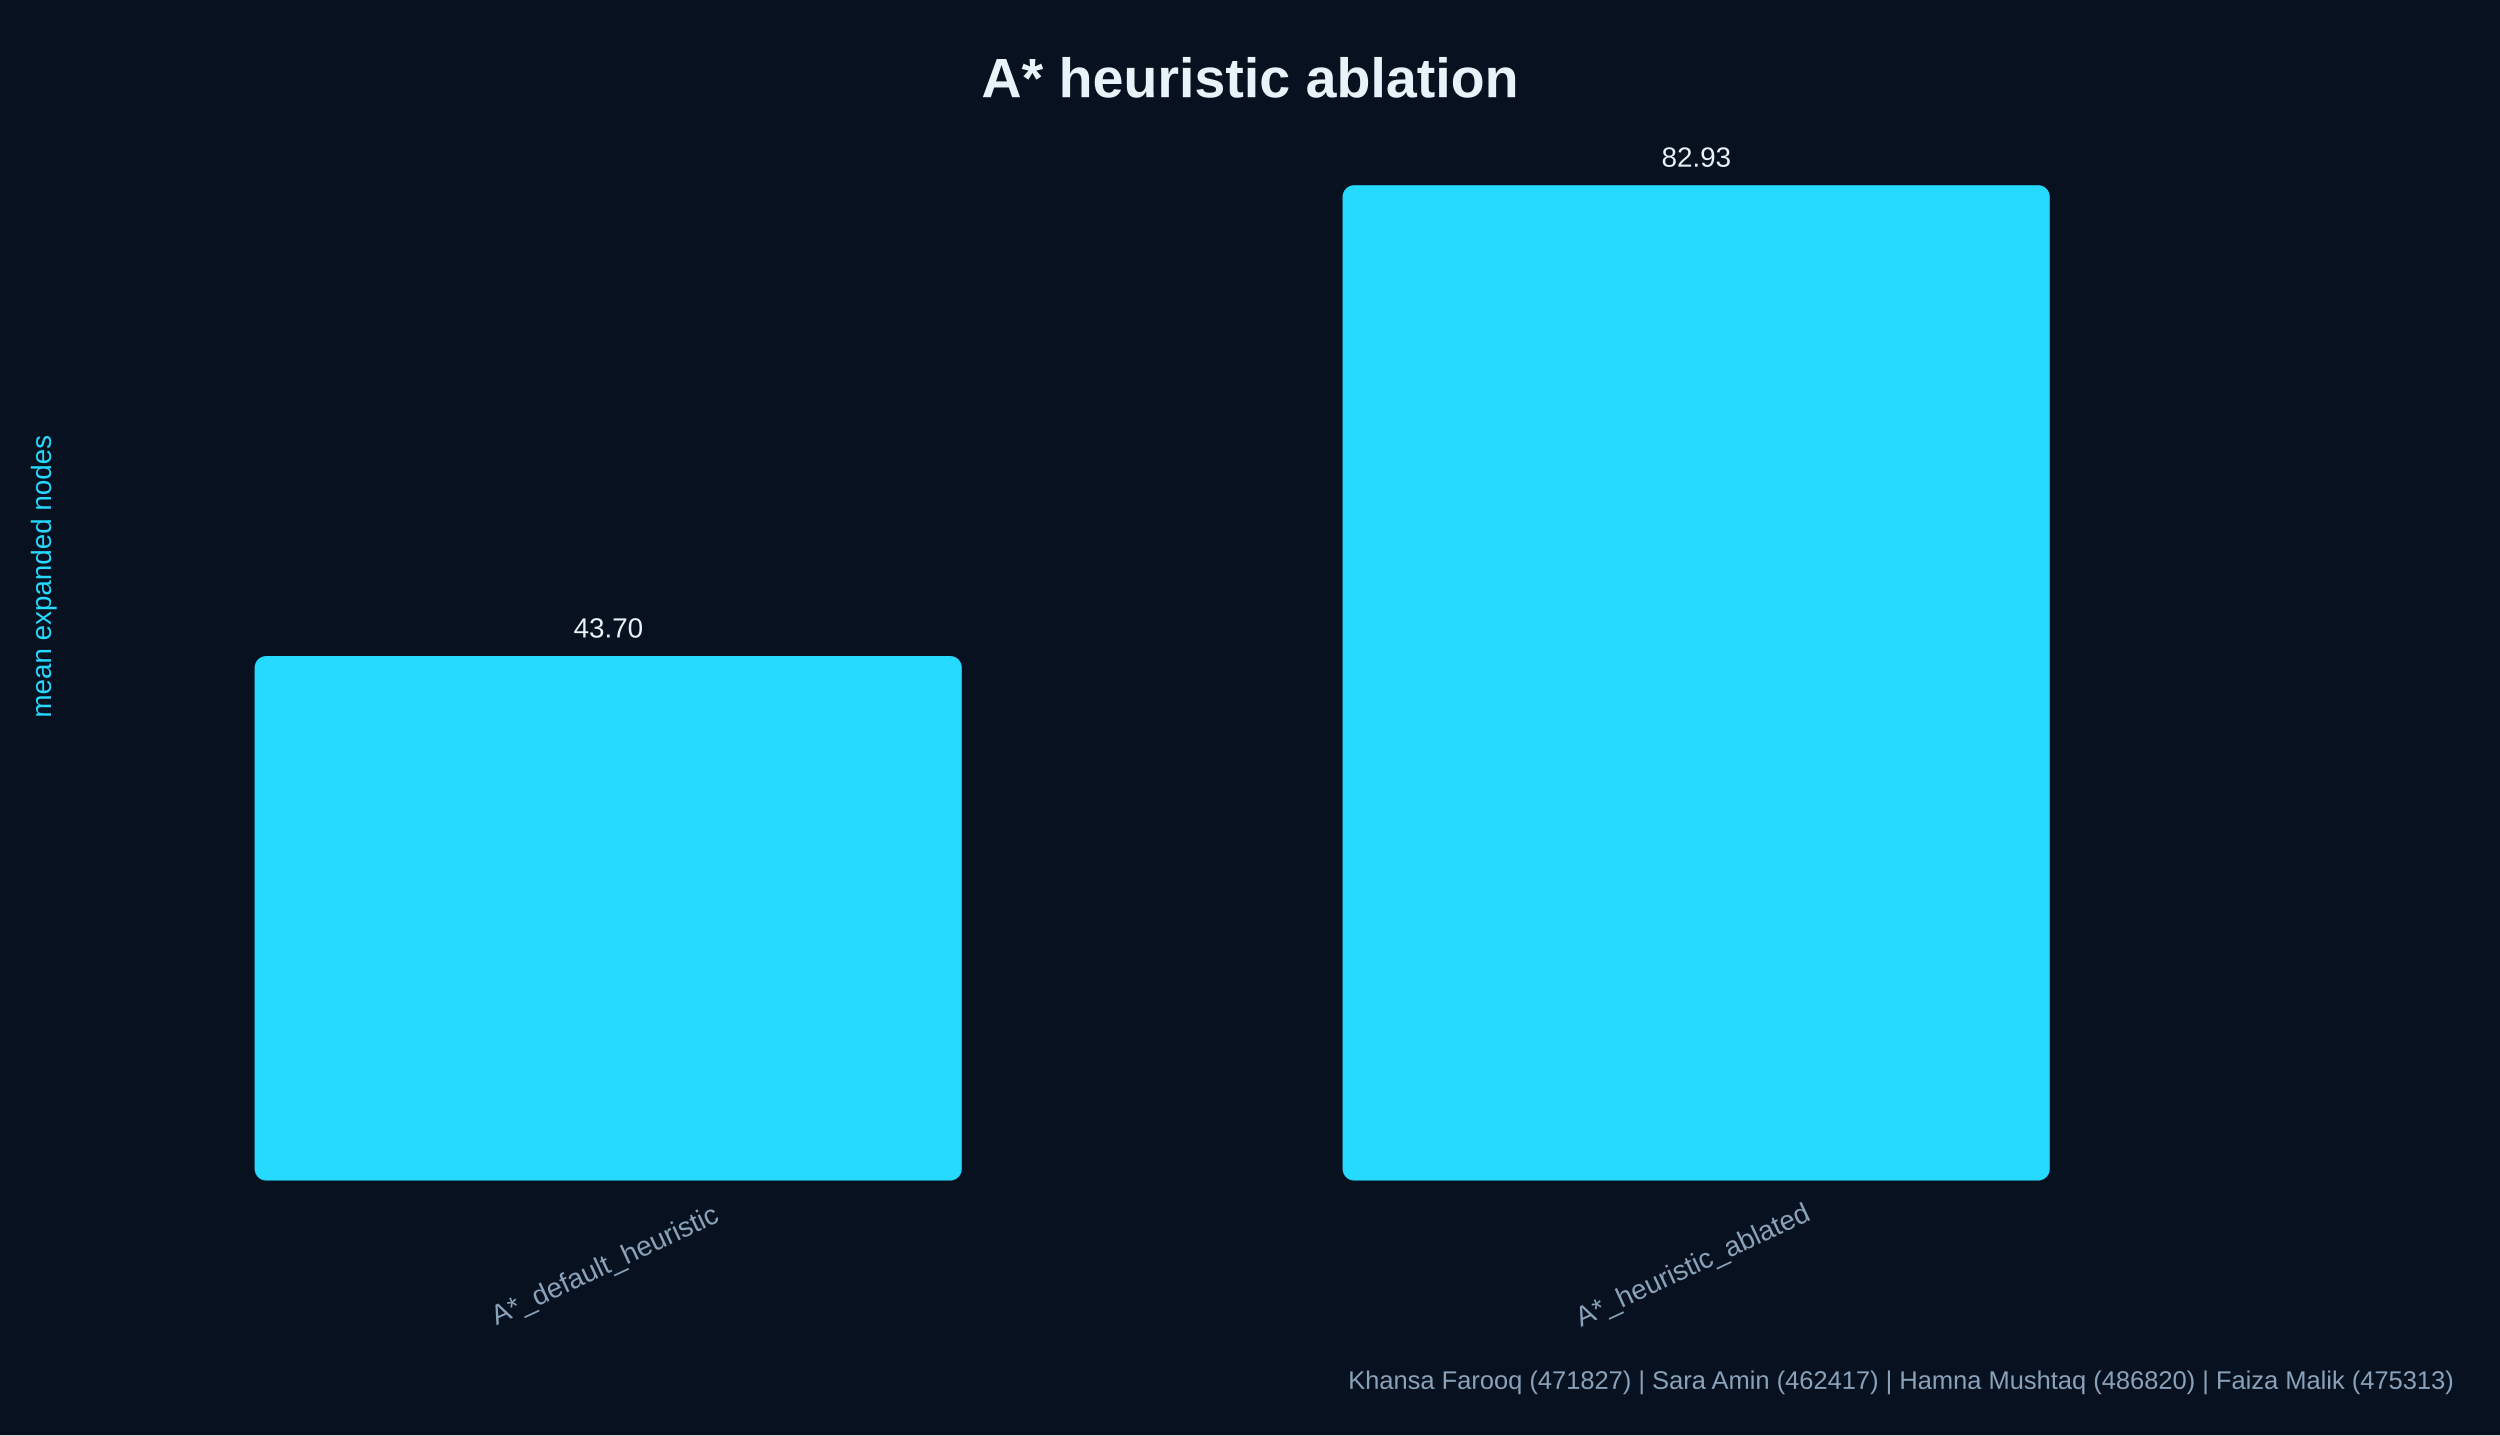
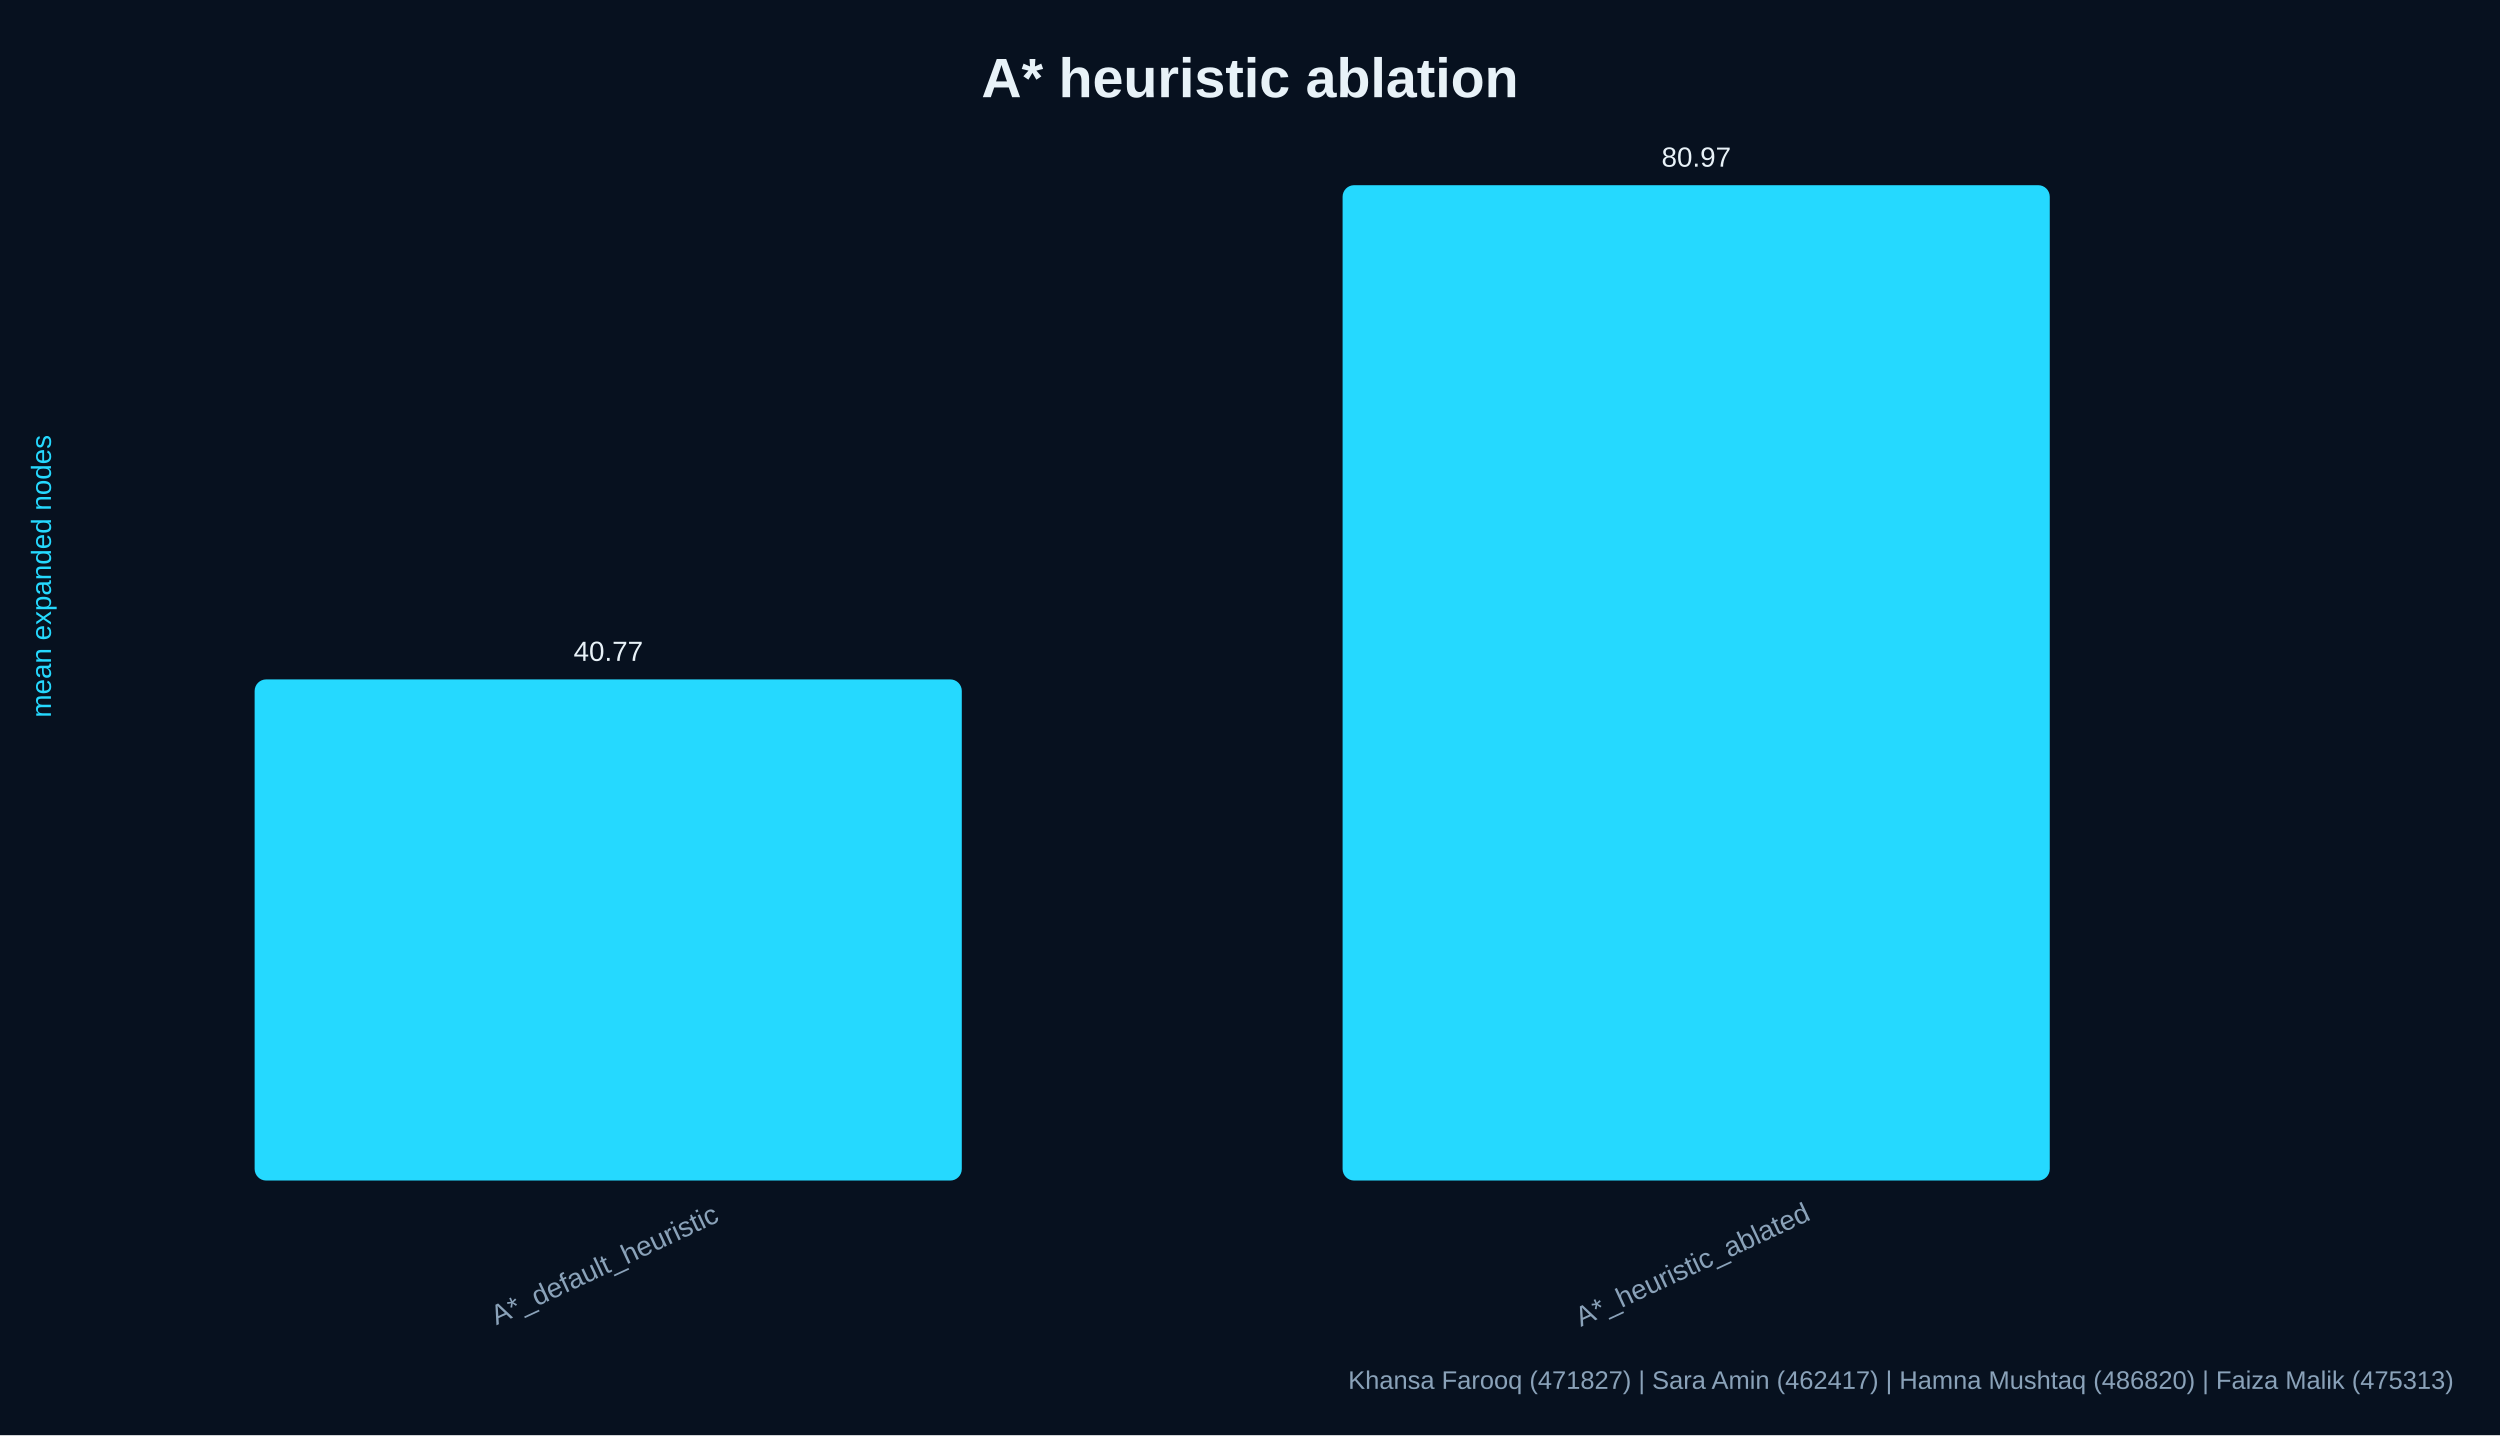
<svg xmlns="http://www.w3.org/2000/svg" width="1080" height="620">
  <rect width="100%" height="100%" fill="#07111f" />
  <text x="540.0" y="42" text-anchor="middle" fill="#e8f2f8" font-family="Arial" font-size="24" font-weight="bold">A* heuristic ablation</text>
  <text x="22" y="310.0" fill="#25d9ff" transform="rotate(-90 22 310.0)" font-family="Arial">mean expanded nodes</text>
-   <rect x="110.0" y="283.4" width="305.5" height="226.6" rx="5" fill="#25d9ff" />
-   <text x="262.8" y="275.4" text-anchor="middle" fill="#e8f2f8" font-family="Arial" font-size="12">43.70</text>
+   <rect x="110.0" y="293.5" width="305.5" height="216.5" rx="5" fill="#25d9ff" />
+   <text x="262.8" y="285.5" text-anchor="middle" fill="#e8f2f8" font-family="Arial" font-size="12">40.77</text>
  <text x="262.8" y="550" text-anchor="middle" fill="#8aa2b9" font-family="Arial" font-size="12" transform="rotate(-25 262.8 550)">A*_default_heuristic</text>
  <rect x="580.0" y="80.0" width="305.5" height="430.0" rx="5" fill="#25d9ff" />
-   <text x="732.8" y="72.0" text-anchor="middle" fill="#e8f2f8" font-family="Arial" font-size="12">82.93</text>
+   <text x="732.8" y="72.0" text-anchor="middle" fill="#e8f2f8" font-family="Arial" font-size="12">80.97</text>
  <text x="732.8" y="550" text-anchor="middle" fill="#8aa2b9" font-family="Arial" font-size="12" transform="rotate(-25 732.8 550)">A*_heuristic_ablated</text>
  <text x="1060" y="600" text-anchor="end" fill="#8aa2b9" font-family="Arial" font-size="11">Khansa Farooq (471827) | Sara Amin (462417) | Hamna Mushtaq (486820) | Faiza Malik (475313)</text>
</svg>
